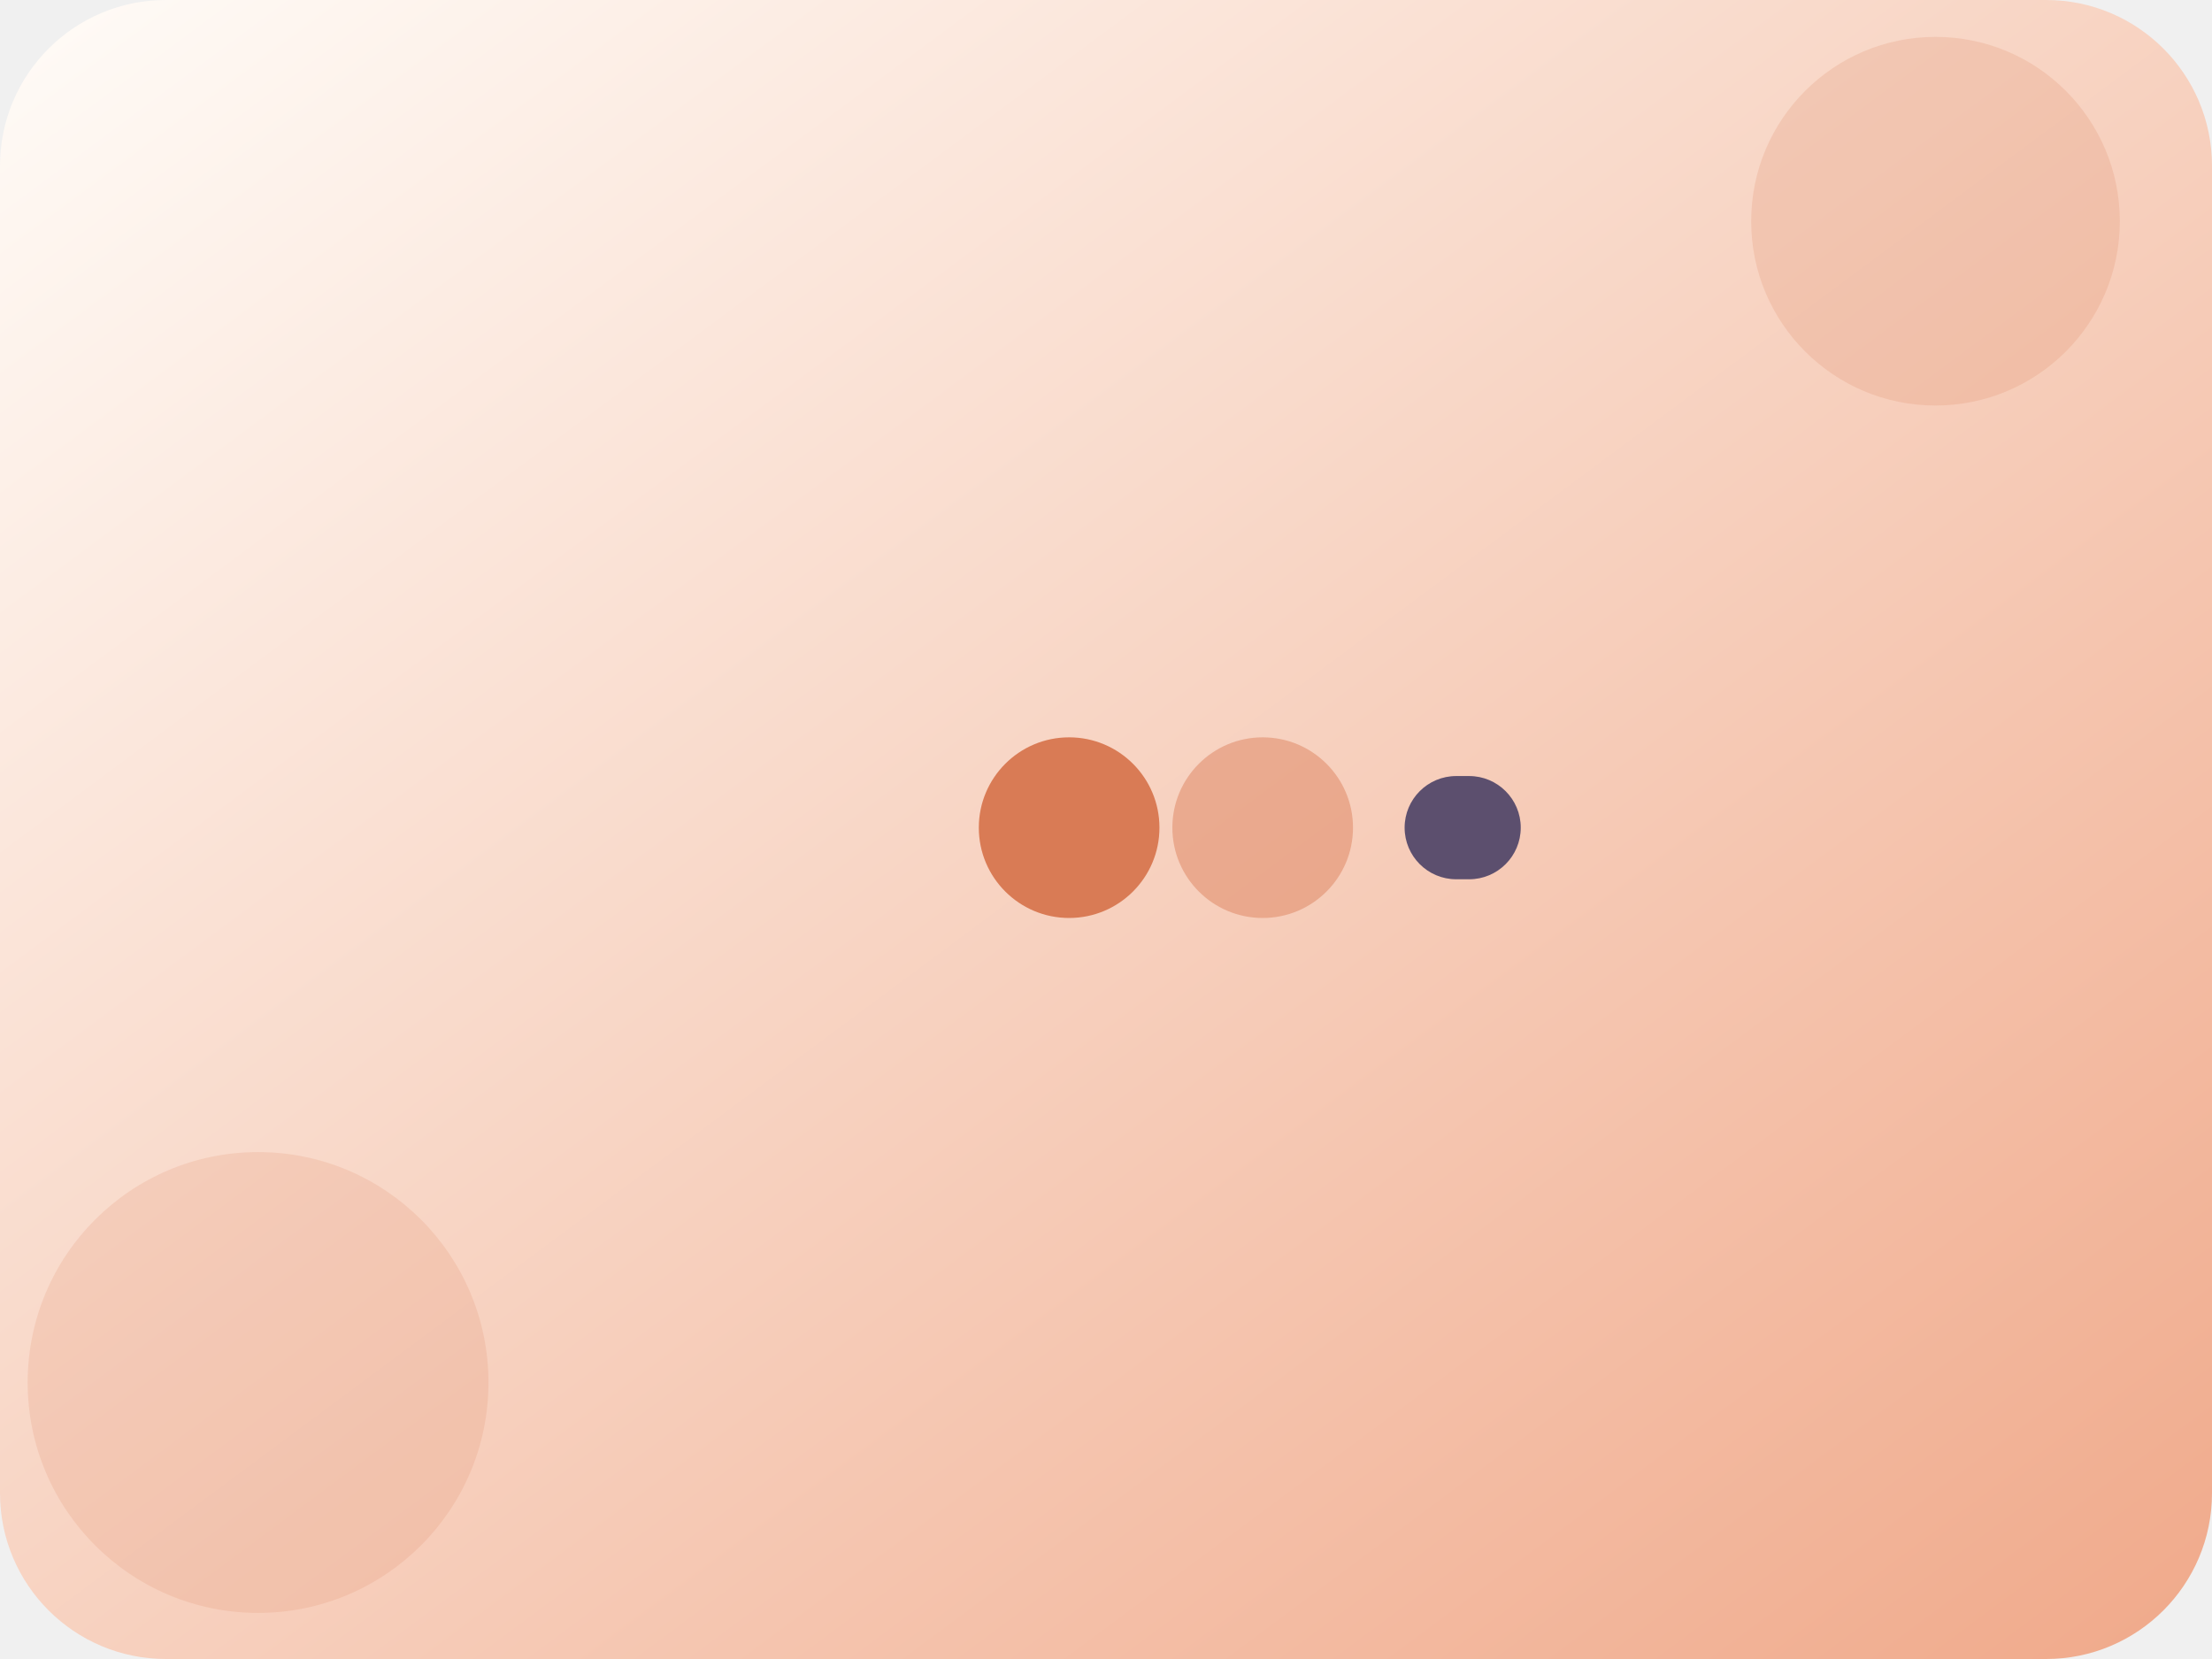
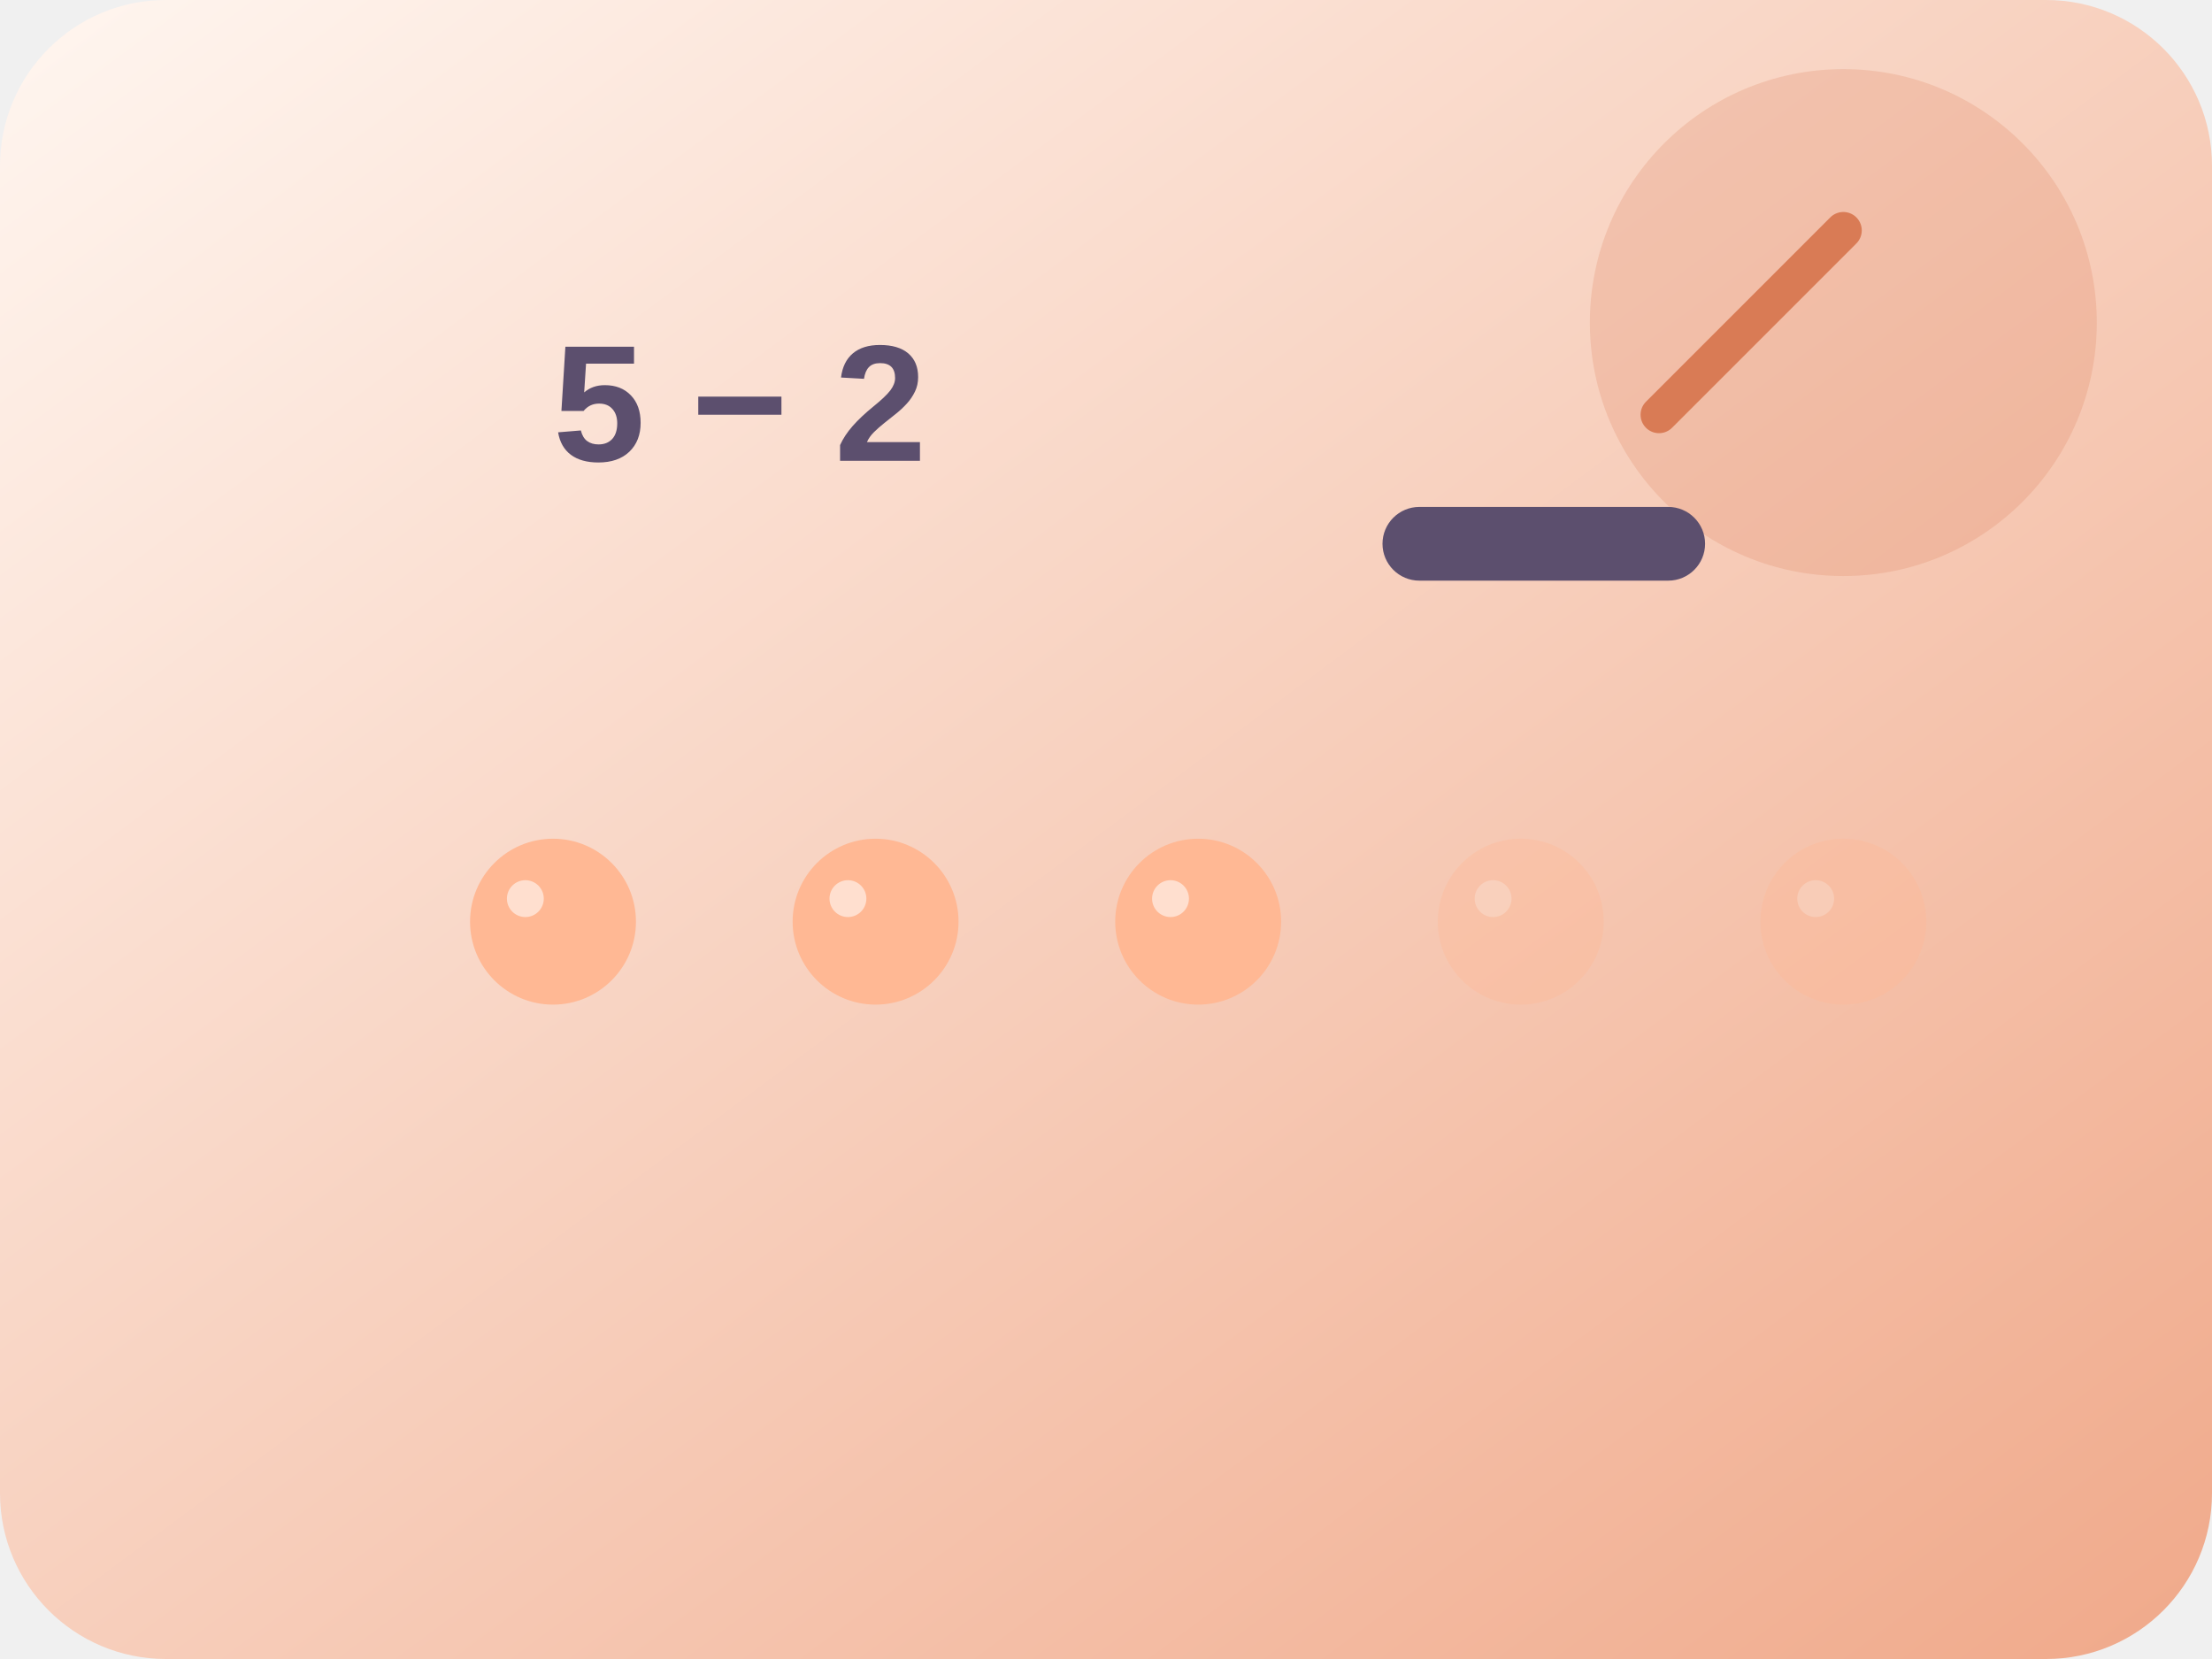
- <svg xmlns="http://www.w3.org/2000/svg" width="480" height="360" viewBox="0 0 480 360" role="img">
+ <svg xmlns="http://www.w3.org/2000/svg" width="480" height="360" viewBox="0 0 480 360" fill="none">
  <defs>
-     <linearGradient id="gsubtraction" x1="0" y1="0" x2="1" y2="1">
-       <stop offset="0%" stop-color="#FFFCF8" />
+     <linearGradient id="g_subtraction" x1="0" y1="0" x2="1" y2="1">
+       <stop offset="0%" stop-color="#FFF6F0" />
      <stop offset="100%" stop-color="#F0A98A" />
    </linearGradient>
  </defs>
-   <rect width="480" height="360" rx="36" fill="url(#gsubtraction)" />
-   <circle cx="420" cy="48" r="40" fill="#D97B55" opacity="0.18" />
-   <circle cx="56" cy="300" r="50" fill="#D97B55" opacity="0.16" />
-   <g transform="translate(176,90) scale(1.4)">
-     <circle cx="40" cy="64" r="14" fill="#D97B55" />
-     <circle cx="70" cy="64" r="14" fill="#D97B55" opacity="0.45" />
-     <rect x="92" y="56" width="18" height="16" rx="8" fill="#5C4F6E" />
+   <rect width="480" height="360" rx="36" fill="url(#g_subtraction)" />
+   <circle cx="400" cy="70" r="55" fill="#D97B55" opacity="0.22" />
+   <circle cx="120" cy="200" r="18" fill="#FFB894" />
+   <circle cx="114" cy="195" r="4" fill="#fff" opacity="0.55" />
+   <circle cx="190" cy="200" r="18" fill="#FFB894" />
+   <circle cx="184" cy="195" r="4" fill="#fff" opacity="0.55" />
+   <circle cx="260" cy="200" r="18" fill="#FFB894" />
+   <circle cx="254" cy="195" r="4" fill="#fff" opacity="0.55" />
+   <g opacity="0.35">
+     <circle cx="330" cy="200" r="18" fill="#FFB894" />
+     <circle cx="324" cy="195" r="4" fill="#fff" opacity="0.55" />
+     <circle cx="400" cy="200" r="18" fill="#FFB894" />
+     <circle cx="394" cy="195" r="4" fill="#fff" opacity="0.55" />
  </g>
+   <rect x="300" y="110" width="70" height="16" rx="8" fill="#5C4F6E" />
+   <path d="M360 90 l40 -40" stroke="#D97B55" stroke-width="8" stroke-linecap="round" />
+   <text x="120" y="100" font-family="Nunito, Arial, sans-serif" font-size="36" font-weight="800" fill="#5C4F6E">5 − 2</text>
</svg>
